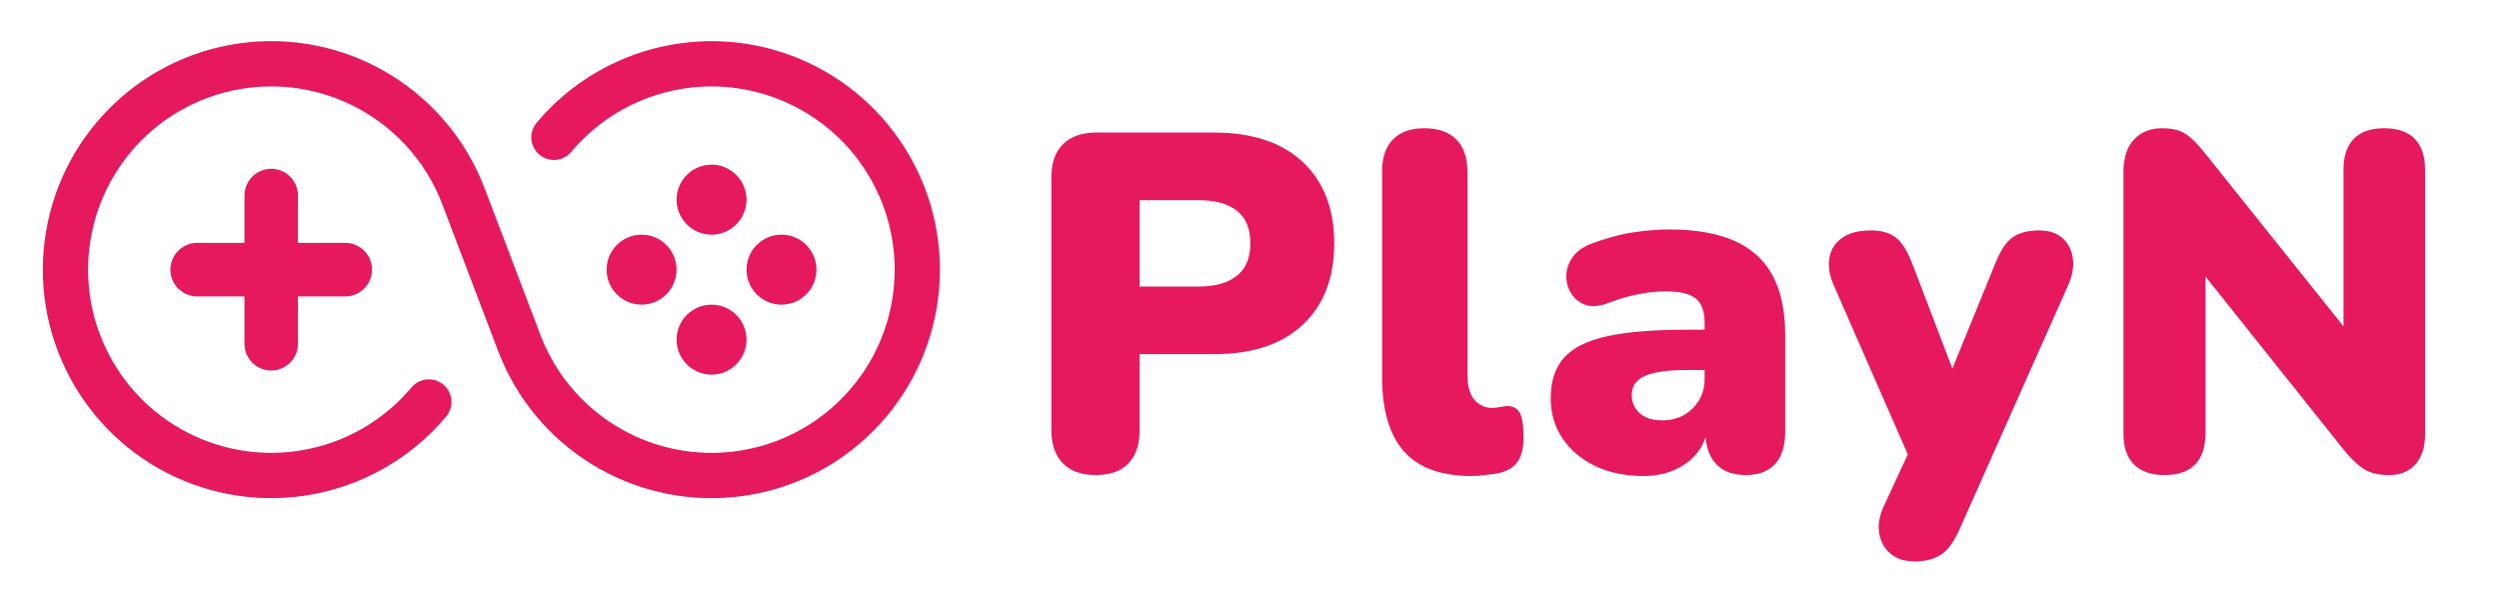
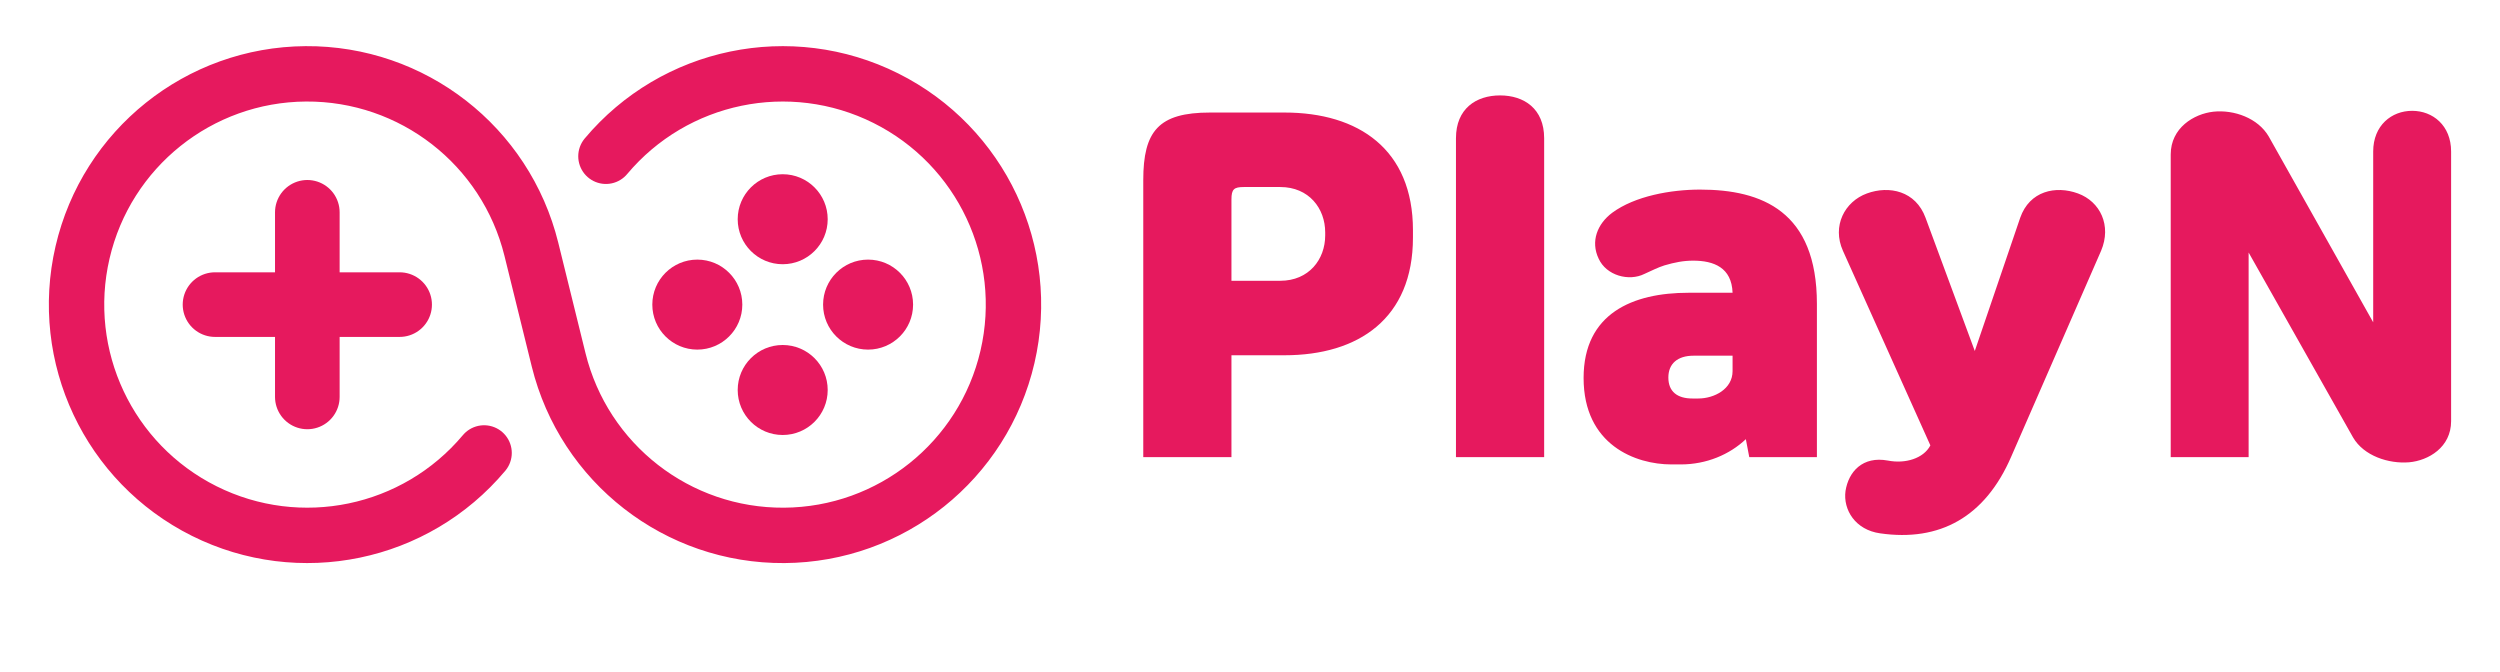
- <svg xmlns="http://www.w3.org/2000/svg" viewBox="-131.0 -131.0 1212.9 288.6" width="1212" height="288">
-   <path d="M 137.40 -64.28 A 100 100 0 1 1 120.54 35.58 L 93.46 -35.58 A 100 100 0 1 0 76.60 64.28" fill="none" stroke="#E6195E" stroke-width="22" stroke-linecap="round" stroke-linejoin="round" />
-   <path d="M -36 0 H 36 M 0 -36 V 36" stroke="#E6195E" stroke-width="26" stroke-linecap="round" />
-   <circle cx="214" cy="-34" r="17" fill="#E6195E" />
-   <circle cx="248" cy="0" r="17" fill="#E6195E" />
-   <circle cx="214" cy="34" r="17" fill="#E6195E" />
-   <circle cx="180" cy="0" r="17" fill="#E6195E" />
-   <path d="M400.591 99.777Q390.338 99.777 384.746 94.068Q379.153 88.359 379.153 78.106V-44.929Q379.153 -55.415 384.862 -61.007Q390.571 -66.6 400.824 -66.6H458.148Q486.11 -66.6 501.373 -52.269Q516.636 -37.938 516.636 -12.772Q516.636 12.394 501.373 26.725Q486.11 41.056 458.148 41.056H422.029V78.106Q422.029 88.359 416.67 94.068Q411.31 99.777 400.591 99.777ZM422.029 8.2H450.691Q462.808 8.2 469.333 2.957Q475.857 -2.286 475.857 -12.772Q475.857 -23.491 469.333 -28.618Q462.808 -33.744 450.691 -33.744H422.029ZM583.454 100.243Q561.084 100.243 550.482 88.243Q539.879 76.242 539.879 52.008V-47.725Q539.879 -57.978 545.239 -63.338Q550.598 -68.697 560.385 -68.697Q570.405 -68.697 575.881 -63.338Q581.357 -57.978 581.357 -47.725V50.61Q581.357 59.231 584.736 63.193Q588.115 67.154 593.474 67.154Q595.106 67.154 596.853 66.805Q598.601 66.455 600.698 66.222Q604.659 66.222 606.64 69.251Q608.621 72.281 608.621 81.602Q608.621 89.757 605.358 93.835Q602.096 97.913 595.339 99.078Q593.474 99.311 589.979 99.777Q586.484 100.243 583.454 100.243ZM666.818 100.243Q653.535 100.243 643.399 95.35Q633.262 90.456 627.553 81.951Q621.844 73.446 621.844 62.494Q621.844 49.911 628.369 42.687Q634.894 35.463 649.341 32.318Q663.788 29.172 687.789 29.172H696.644V25.909Q696.644 17.521 692.333 14.025Q688.022 10.53 677.537 10.53Q671.944 10.53 664.953 11.812Q657.963 13.093 649.341 16.356Q643.049 18.686 638.622 17.055Q634.195 15.423 631.748 11.462Q629.301 7.501 629.418 2.84Q629.534 -1.82 632.447 -6.014Q635.36 -10.209 641.418 -12.539Q652.603 -16.733 662.041 -18.132Q671.478 -19.53 679.401 -19.53Q698.508 -19.53 710.975 -14.054Q723.442 -8.578 729.617 2.724Q735.792 14.025 735.792 31.735V78.805Q735.792 89.058 730.898 94.418Q726.005 99.777 716.684 99.777Q707.13 99.777 702.237 94.418Q697.809 89.757 697.11 81.369Q695.712 85.563 693.149 88.825Q688.955 94.185 682.197 97.214Q675.439 100.243 666.818 100.243ZM696.644 48.746H687.789Q678.702 48.746 672.76 50.027Q666.818 51.309 664.021 53.989Q661.225 56.668 661.225 60.863Q661.225 66.222 665.07 69.717Q668.915 73.213 676.138 73.213Q681.964 73.213 686.508 70.65Q691.052 68.086 693.848 63.542Q696.644 58.998 696.644 52.94ZM798.649 141.721Q791.425 141.721 786.998 137.993Q782.571 134.264 781.522 128.206Q780.473 122.147 783.503 115.39L795.387 89.757L759.268 7.268Q756.239 0.277 757.288 -5.781Q758.336 -11.84 763.463 -15.452Q768.589 -19.064 777.444 -19.064Q784.901 -19.064 789.445 -15.685Q793.989 -12.306 797.717 -2.519L817.058 48.046L837.797 -2.752Q841.525 -12.306 846.302 -15.685Q851.079 -19.064 859.235 -19.064Q866.225 -19.064 870.42 -15.452Q874.614 -11.84 875.546 -5.781Q876.478 0.277 873.449 7.268L820.553 126.109Q816.359 135.429 811.349 138.575Q806.339 141.721 798.649 141.721ZM920.228 99.777Q910.441 99.777 905.314 94.651Q900.188 89.524 900.188 79.504V-47.492Q900.188 -57.745 905.314 -63.221Q910.441 -68.697 918.829 -68.697Q926.286 -68.697 930.481 -65.901Q934.675 -63.105 939.801 -56.58L1007.145 27.541V-48.657Q1007.145 -58.444 1012.154 -63.571Q1017.164 -68.697 1026.951 -68.697Q1036.738 -68.697 1041.748 -63.571Q1046.758 -58.444 1046.758 -48.657V80.436Q1046.758 89.291 1042.098 94.534Q1037.437 99.777 1029.515 99.777Q1021.592 99.777 1017.048 96.864Q1012.504 93.952 1007.378 87.66L940.034 3.306V79.504Q940.034 89.524 935.024 94.651Q930.014 99.777 920.228 99.777Z" fill="#E6195E" />
+ <svg xmlns="http://www.w3.org/2000/svg" viewBox="-132.0 -132.0 1081.0 290.9" width="1080" height="290">
+   <path d="M 129.40 -64.28 A 100 100 0 1 1 108.91 23.96 L 97.09 -23.96 A 100 100 0 1 0 76.60 64.28" fill="none" stroke="#E6195E" stroke-width="24" stroke-linecap="round" stroke-linejoin="round" />
+   <path d="M -40 0 H 40 M 0 -40 V 40" stroke="#E6195E" stroke-width="28" stroke-linecap="round" />
+   <circle cx="206" cy="-37" r="19.5" fill="#E6195E" />
+   <circle cx="243" cy="0" r="19.5" fill="#E6195E" />
+   <circle cx="206" cy="37" r="19.5" fill="#E6195E" />
+   <circle cx="169" cy="0" r="19.5" fill="#E6195E" />
+   <path d="M423.464 21.95C455.557 21.95 479.116 5.996 479.116 -29.065V-32.218C479.116 -67.279 455.557 -83.233 423.464 -83.233H391.186C368.925 -83.233 362.247 -75.256 362.247 -53.922V66.101H400.461V21.95ZM400.461 -45.575C400.461 -50.027 401.574 -50.954 405.841 -50.954H421.609C434.038 -50.954 441.087 -41.679 441.087 -31.291V-29.992C441.087 -19.604 434.038 -10.328 421.609 -10.328H400.461ZM497.753 66.101H535.968V-72.102C535.968 -84.902 527.249 -90.653 516.86 -90.653C506.472 -90.653 497.753 -84.902 497.753 -72.102ZM654.163 66.101V-0.311C654.163 -40.38 630.418 -49.841 603.52 -49.841C590.905 -49.841 575.323 -47.059 565.491 -39.824C558.998 -35.001 556.03 -27.395 559.554 -19.975C562.894 -12.554 572.725 -9.957 579.404 -13.296C582.743 -14.78 585.154 -16.079 588.123 -17.007C592.575 -18.305 596.285 -19.047 600.552 -19.047C609.456 -19.047 617.247 -16.079 617.618 -5.134H598.511C574.395 -5.134 553.062 3.77 553.062 31.782C553.062 60.906 575.694 69.254 591.091 69.254H595.172C606.302 69.254 616.32 64.988 623.369 58.309L624.853 66.101ZM617.618 28.814C617.618 36.605 609.641 40.686 602.778 40.686H600.181C593.688 40.686 589.792 37.718 589.792 31.596C589.792 25.66 593.688 22.135 600.737 22.135H617.618ZM777.308 -23.314C781.946 -34.259 776.937 -44.647 767.291 -48.172C757.644 -51.696 746.328 -49.285 742.247 -37.598L722.583 20.095L701.25 -37.598C696.983 -49.285 685.482 -51.696 675.836 -48.172C666.189 -44.647 660.624 -34.073 665.447 -23.314L703.291 60.906V61.092C700.323 66.657 692.531 69.069 684.925 67.585C673.981 65.544 667.859 72.408 666.56 80.756C665.447 88.918 670.827 97.637 681.586 99.121C707.372 102.831 727.036 92.072 738.352 65.915ZM849.963 -72.844C845.325 -80.821 834.937 -84.531 826.032 -83.604C817.499 -82.676 807.481 -76.554 807.481 -65.053V66.101H841.244V-22.572L886.508 57.567C891.145 65.544 901.905 69.069 910.809 68.327C919.157 67.585 928.989 61.834 928.989 50.518V-66.351C928.989 -77.667 921.012 -83.975 912.108 -83.975C903.203 -83.975 895.226 -77.667 895.226 -66.351V7.666Z" fill="#E6195E" />
</svg>
